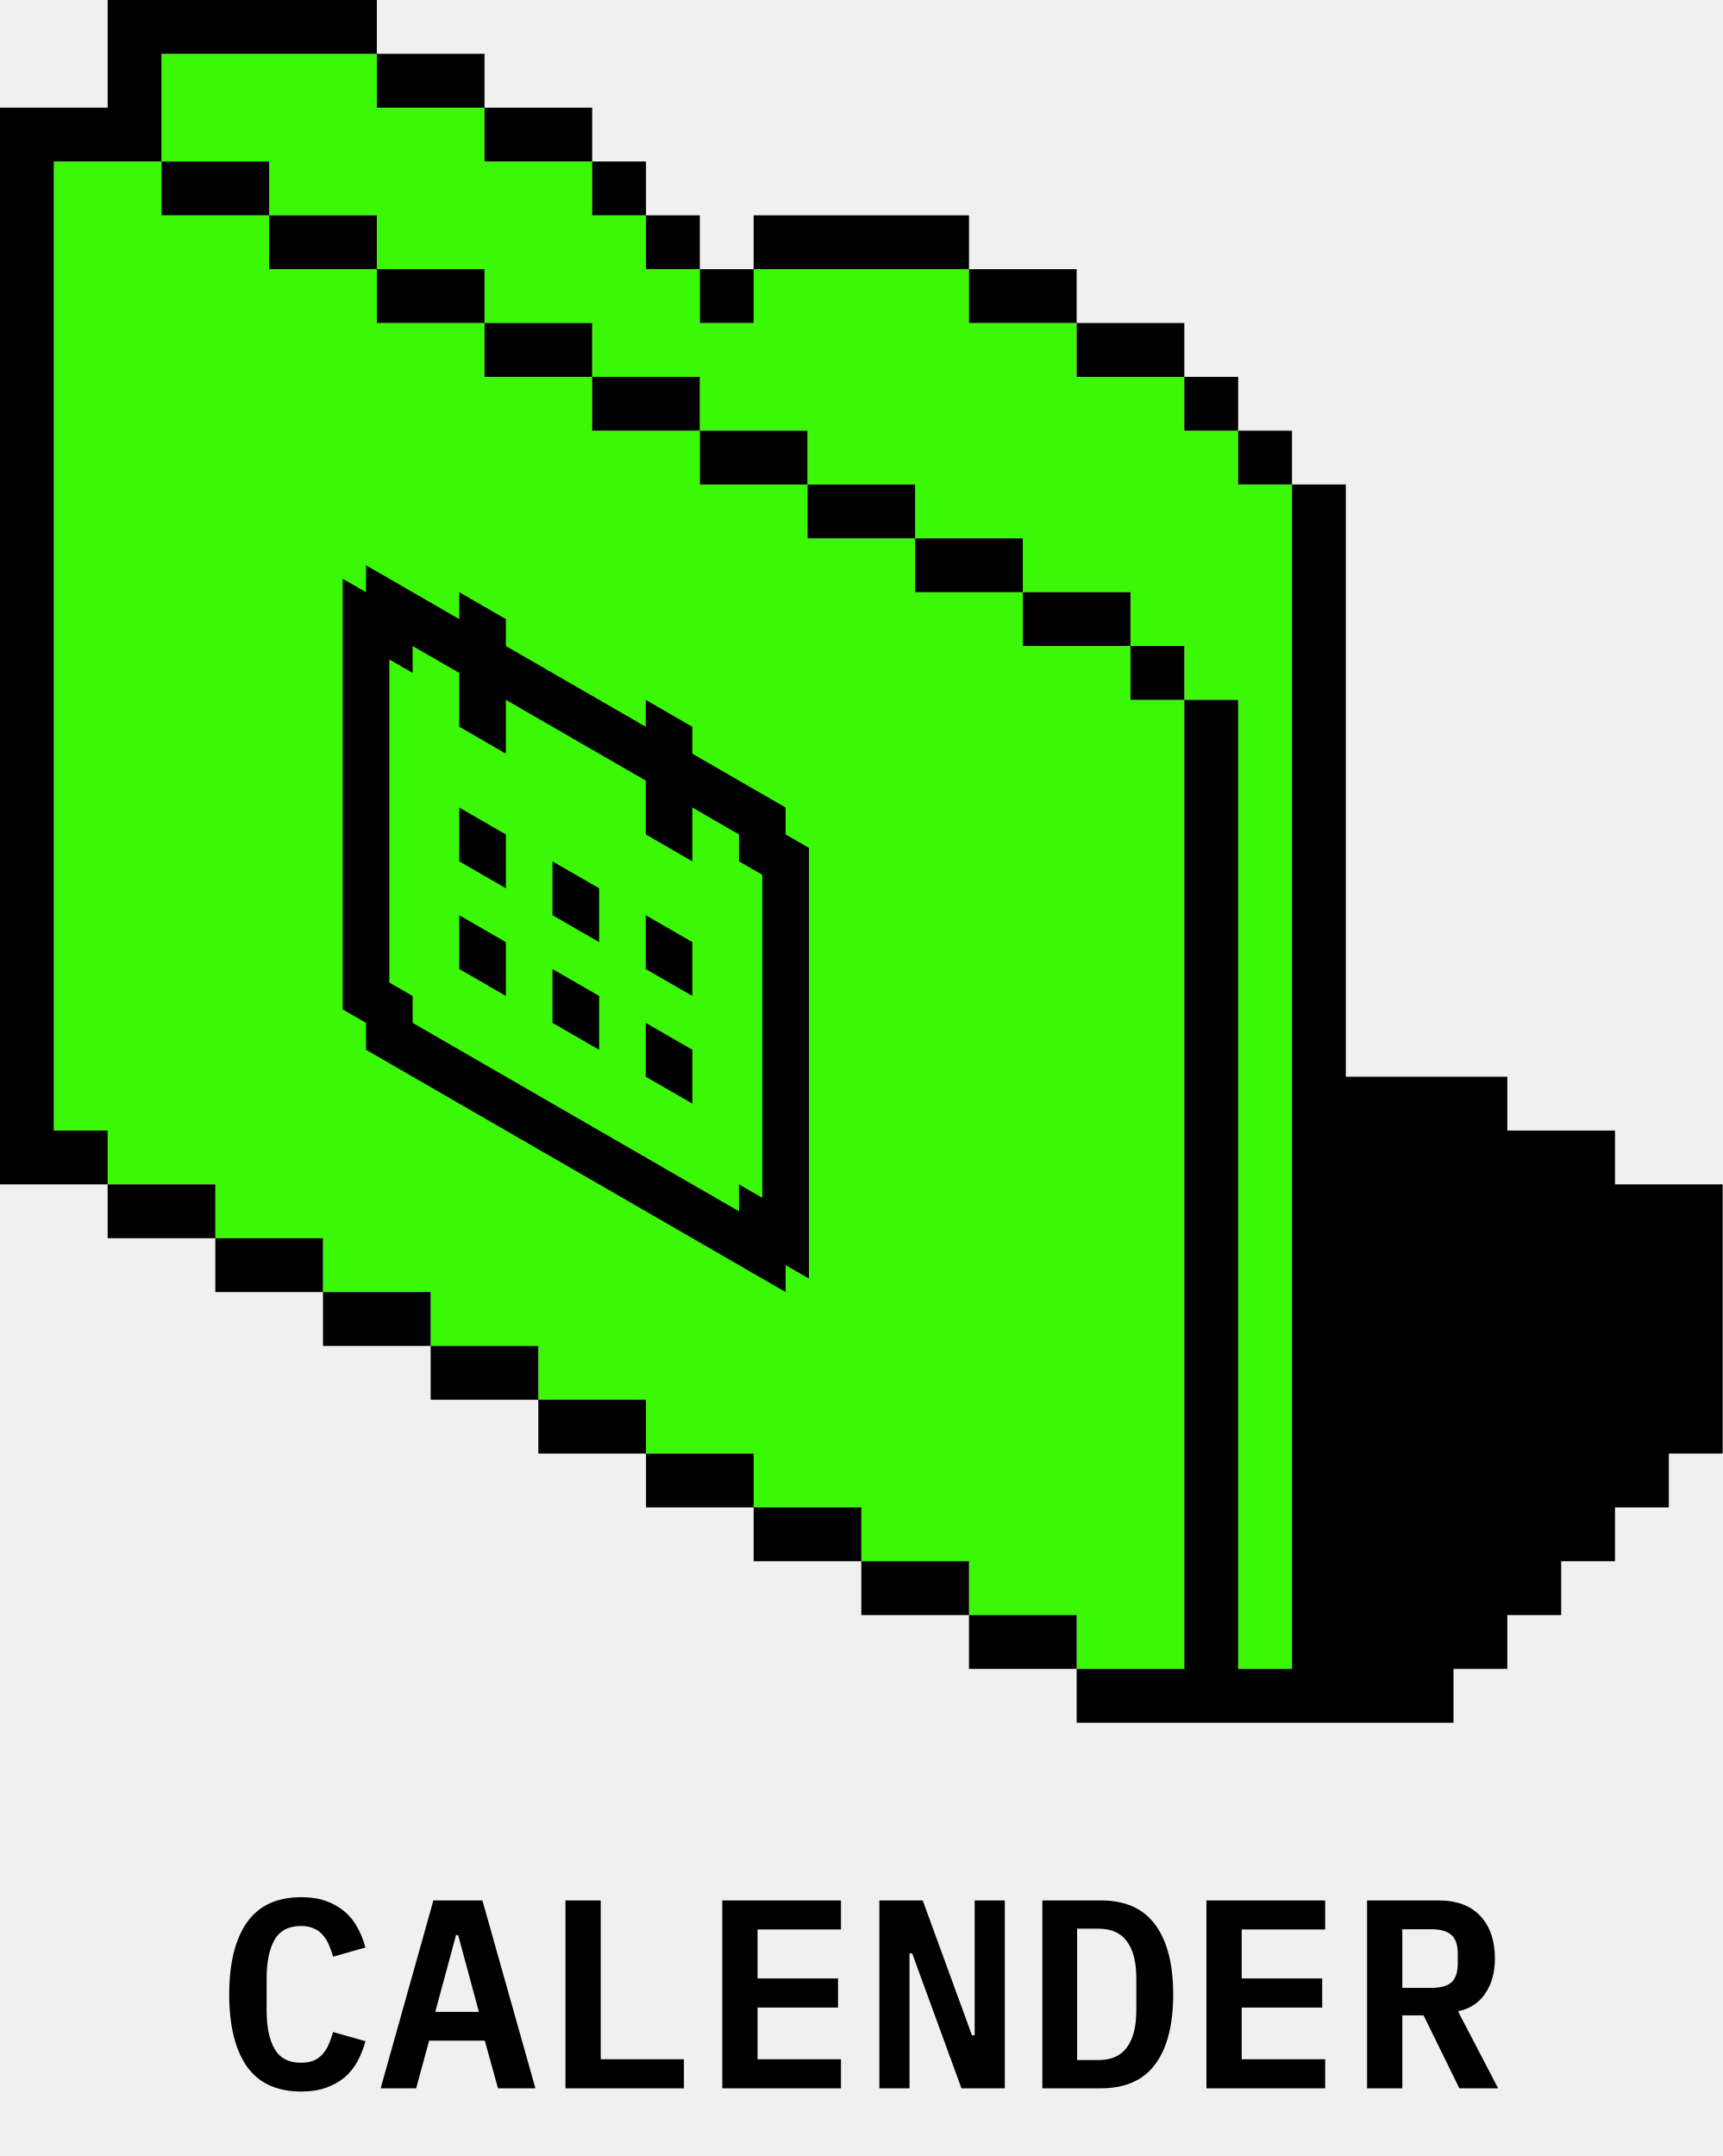
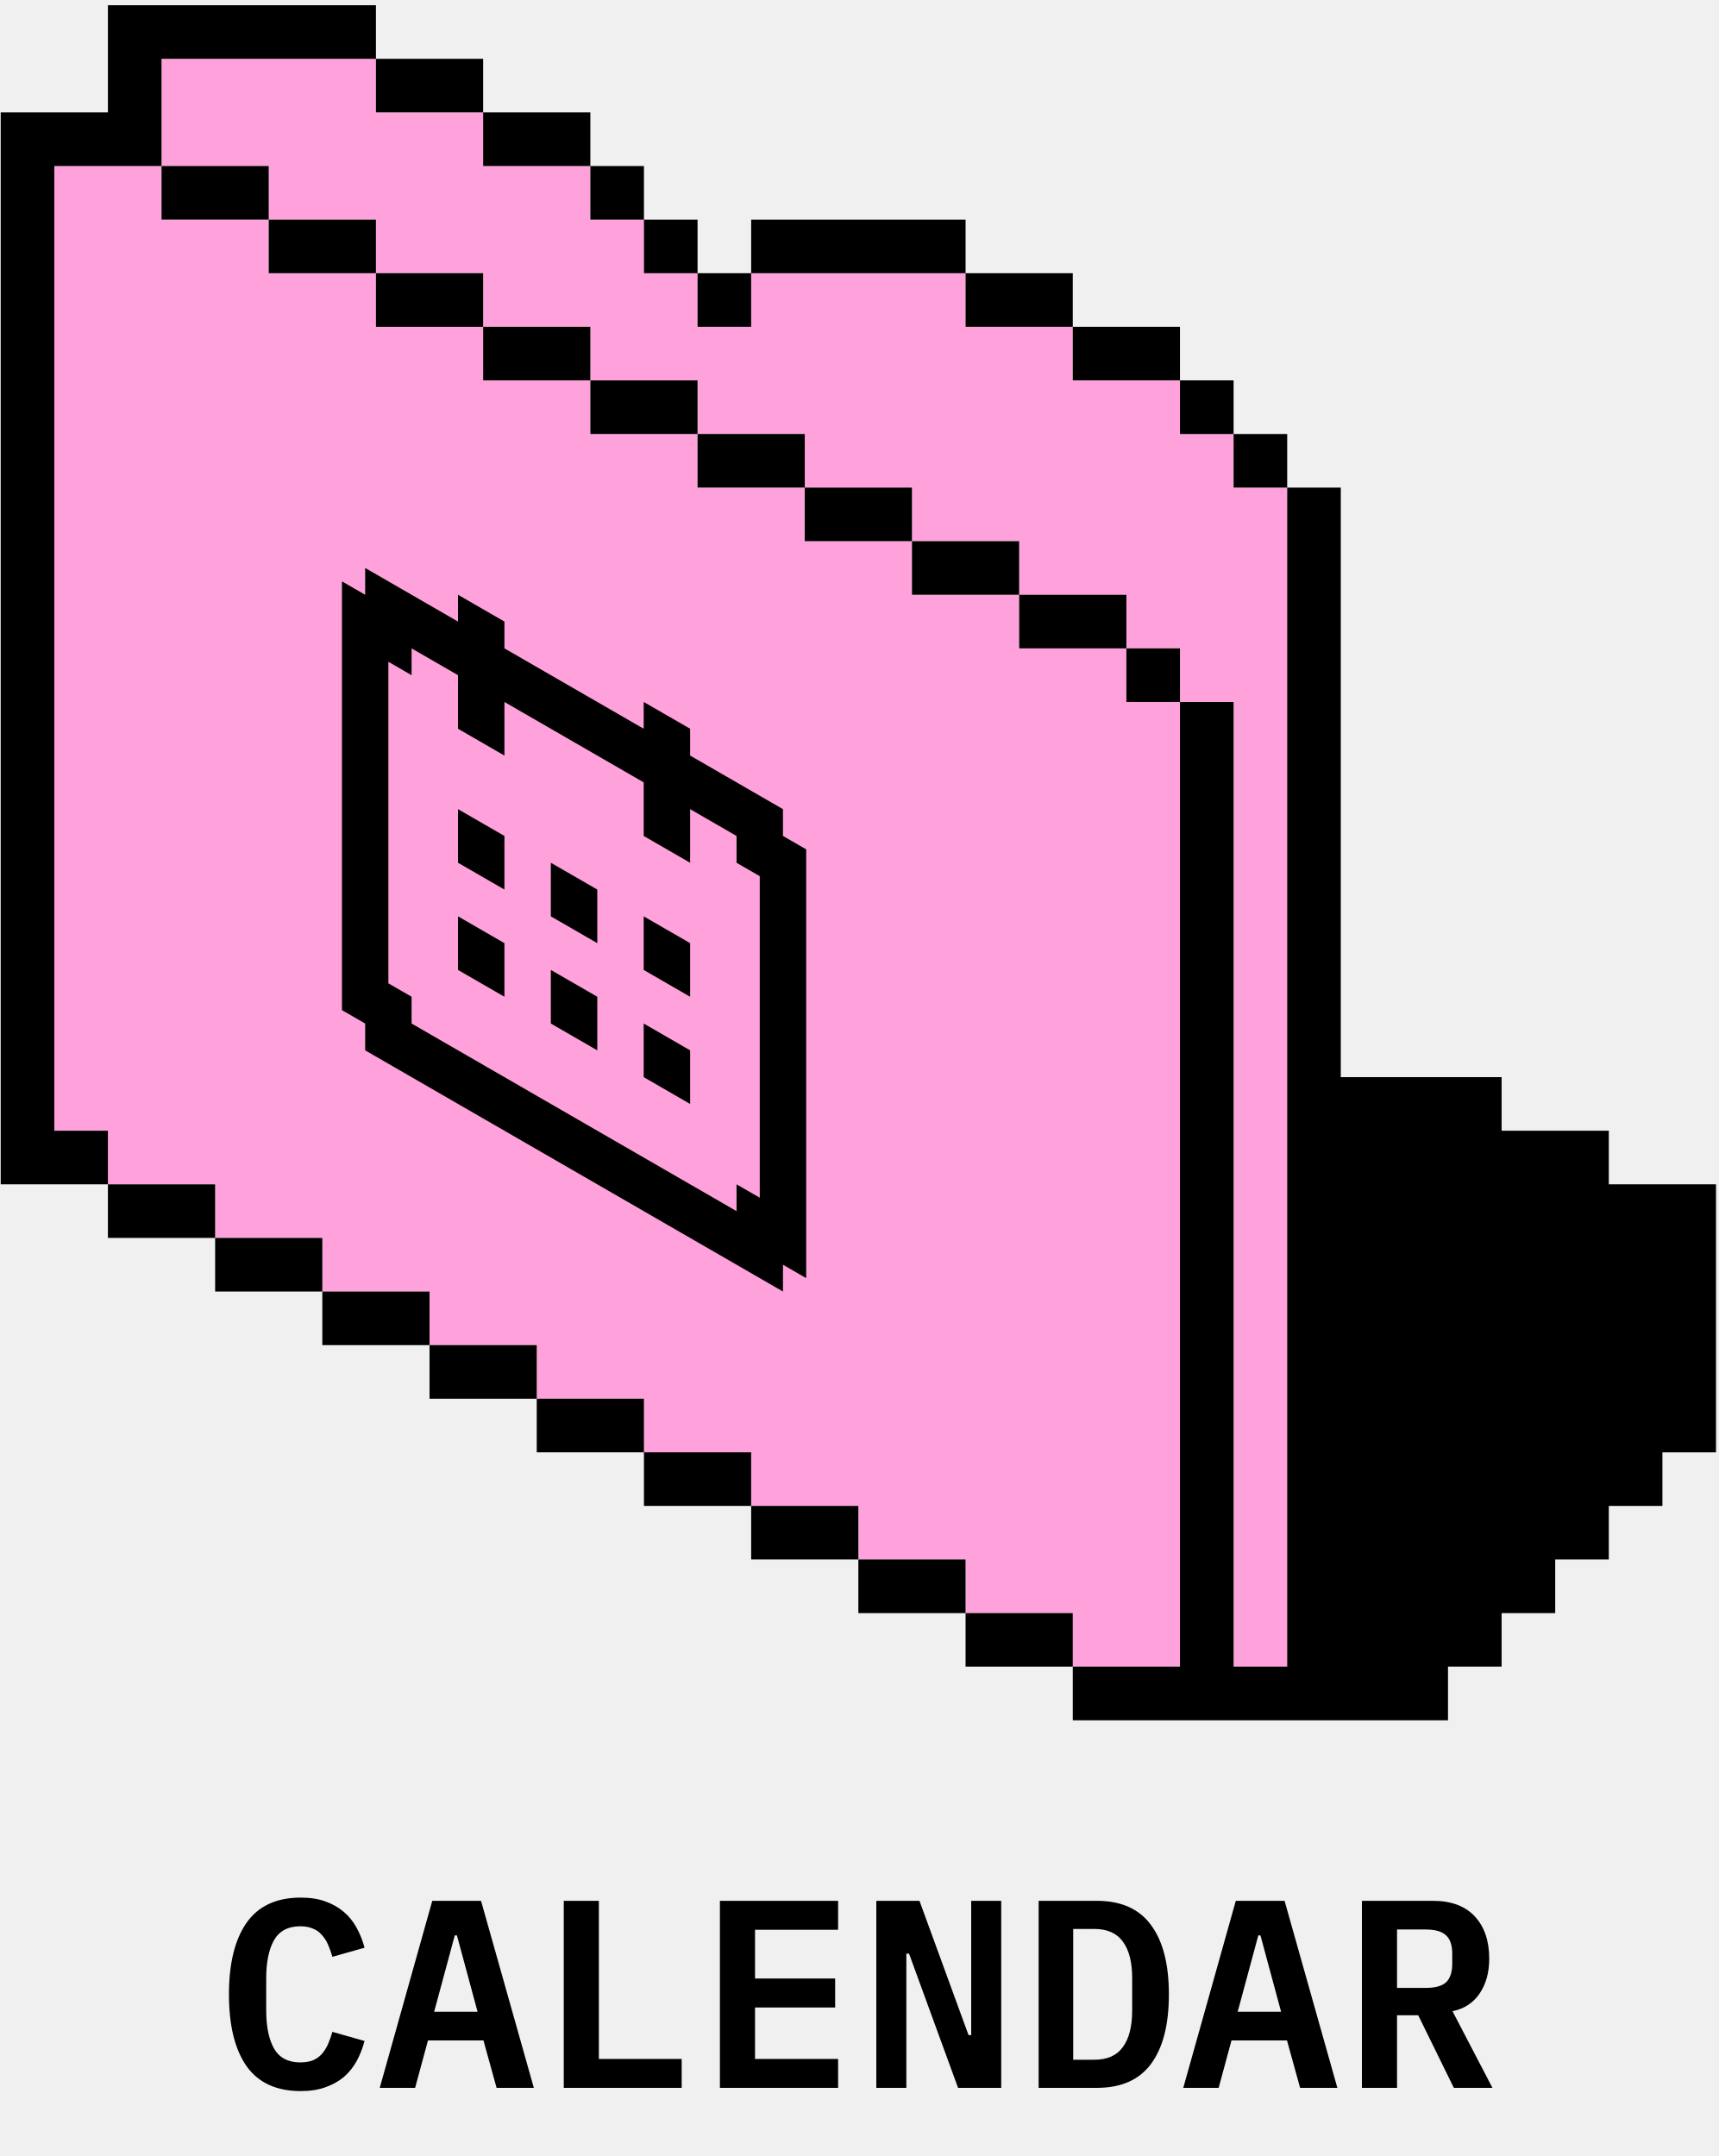
- <svg xmlns="http://www.w3.org/2000/svg" width="167" height="209" viewBox="0 0 167 209" fill="none">
-   <g clip-path="url(#clip0_213_32523)">
-     <path fill-rule="evenodd" clip-rule="evenodd" d="M15.656 5.219V15.656H5.219V109.594H10.438V114.812H20.875V120.031H31.312V125.25H41.75V130.469H52.188V135.688H62.625V140.906H73.062V146.125H83.5V151.344H93.938V156.562H104.375V161.781H114.812V67.844H120.031V161.781H125.25V46.969H120.031V41.75H114.812V36.531H104.375V31.312H93.938V26.094H73.062V31.312H67.844V26.094H62.625V20.875H57.406V15.656H46.969V10.438H36.531V5.219H15.656ZM109.594 62.625H114.812V67.844H109.594V62.625ZM99.156 57.406H109.594V62.625H99.156V57.406ZM88.719 52.188H99.156V57.406H88.719V52.188ZM78.281 46.969H88.719V52.188H78.281V46.969ZM67.844 41.75H78.281V46.969H67.844V41.75ZM57.406 36.531H67.844V41.75H57.406V36.531ZM46.969 31.312H57.406V36.531H46.969V31.312ZM36.531 26.094H46.969V31.312H36.531V26.094ZM26.094 20.875H36.531V26.094H26.094V20.875ZM26.094 20.875V15.656H15.656V20.875H26.094Z" fill="#3BF906" />
-     <g clip-path="url(#clip1_213_32523)">
-       <path fill-rule="evenodd" clip-rule="evenodd" d="M76.158 78.281L76.158 80.891L78.418 82.195L78.418 123.945L76.158 122.641L76.158 125.25L35.482 101.766L35.482 99.156L33.222 97.852L33.222 56.102L35.482 57.406L35.482 54.797L44.521 60.016L44.521 57.406L49.041 60.016L49.041 62.625L62.599 70.453L62.599 67.844L67.119 70.453L67.119 73.062L76.158 78.281ZM71.638 114.812L73.898 116.117L73.898 84.805L71.638 83.5L71.638 80.891L67.119 78.281L67.119 80.891L67.119 83.5L62.599 80.891L62.599 75.672L49.041 67.844L49.041 73.062L44.521 70.453L44.521 65.234L40.002 62.625L40.002 65.234L37.742 63.93L37.742 95.242L40.002 96.547L40.002 99.156L71.638 117.422L71.638 114.812ZM62.599 88.719L67.119 91.328L67.119 96.547L62.599 93.938L62.599 88.719ZM58.08 86.109L53.56 83.5L53.56 88.719L58.08 91.328L58.08 86.109ZM49.041 80.891L44.521 78.281L44.521 83.5L49.041 86.109L49.041 80.891ZM49.041 91.328L44.521 88.719L44.521 93.938L49.041 96.547L49.041 91.328ZM53.56 93.938L58.08 96.547L58.08 101.766L53.56 99.156L53.56 93.938ZM67.119 101.766L62.599 99.156L62.599 104.375L67.119 106.984L67.119 101.766Z" fill="black" />
+ <svg xmlns="http://www.w3.org/2000/svg" width="165" height="207" viewBox="0 0 165 207" fill="none">
+   <g clip-path="url(#clip0_263_32954)">
+     <path fill-rule="evenodd" clip-rule="evenodd" d="M15.506 5.647V15.939H5.215V108.563H10.361V113.709H20.652V118.855H30.944V124H41.235V129.146H51.527V134.292H61.819V139.438H72.11V144.584H82.402V149.729H92.693V154.875H102.985V160.021H113.277V67.397H118.422V160.021H123.568V46.813H118.422V41.668H113.277V36.522H102.985V31.376H92.693V26.23H72.11V31.376H66.964V26.23H61.819V21.084H56.673V15.939H46.381V10.793H36.09V5.647H15.506ZM108.131 62.251H113.277V67.397H108.131V62.251ZM97.839 57.105H108.131V62.251H97.839V57.105ZM87.548 51.959H97.839V57.105H87.548V51.959ZM77.256 46.813H87.548V51.959H77.256V46.813ZM66.964 41.668H77.256V46.813H66.964V41.668ZM56.673 36.522H66.964V41.668H56.673V36.522ZM46.381 31.376H56.673V36.522H46.381V31.376ZM36.09 26.23H46.381V31.376H36.09V26.23ZM25.798 21.084H36.09V26.23H25.798V21.084ZM25.798 21.084V15.939H15.506V21.084H25.798Z" fill="#FFA1DA" />
+     <g clip-path="url(#clip1_263_32954)">
+       <path fill-rule="evenodd" clip-rule="evenodd" d="M75.163 77.688L75.163 80.261L77.391 81.547L77.391 122.714L75.163 121.427L75.163 124L35.055 100.844L35.055 98.271L32.827 96.985L32.827 55.819L35.055 57.105L35.055 54.532L43.968 59.678L43.968 57.105L48.425 59.678L48.425 62.251L61.794 69.969L61.794 67.397L66.25 69.969L66.25 72.542L75.163 77.688ZM70.707 113.709L72.935 114.995L72.935 84.12L70.707 82.834L70.707 80.261L66.25 77.688L66.25 80.261L66.25 82.834L61.794 80.261L61.794 75.115L48.425 67.397L48.425 72.542L43.968 69.969L43.968 64.824L39.512 62.251L39.512 64.824L37.283 63.537L37.283 94.412L39.512 95.698L39.512 98.271L70.707 116.282L70.707 113.709ZM61.794 87.98L66.25 90.553L66.25 95.698L61.794 93.126L61.794 87.98ZM48.424 80.261L43.968 77.688L43.968 82.834L48.424 85.407L48.424 80.261ZM57.337 85.407L52.88 82.834L52.88 87.98L57.337 90.553L57.337 85.407ZM48.424 90.553L43.968 87.98L43.968 93.126L48.424 95.698L48.424 90.553ZM52.88 93.126L57.337 95.698L57.337 100.844L52.88 98.271L52.88 93.126ZM66.25 100.844L61.794 98.271L61.794 103.417L66.25 105.99L66.25 100.844Z" fill="black" />
    </g>
-     <path d="M10.438 0H36.531V5.219H15.656V15.656H5.219V109.594H10.438V114.812H0V10.438H10.438V0Z" fill="black" />
-     <path d="M20.875 120.031V114.812H10.438V120.031H20.875Z" fill="black" />
-     <path d="M31.312 125.25V120.031H20.875V125.25H31.312Z" fill="black" />
-     <path d="M41.75 130.469V125.25H31.312V130.469H41.75Z" fill="black" />
-     <path d="M52.188 135.688V130.469H41.75V135.688H52.188Z" fill="black" />
-     <path d="M62.625 140.906V135.688H52.188V140.906H62.625Z" fill="black" />
-     <path d="M73.062 146.125V140.906H62.625V146.125H73.062Z" fill="black" />
-     <path d="M83.5 151.344V146.125H73.062V151.344H83.5Z" fill="black" />
-     <path d="M93.938 156.562V151.344H83.5V156.562H93.938Z" fill="black" />
-     <path d="M104.375 161.781V156.562H93.938V161.781H104.375Z" fill="black" />
-     <path d="M114.812 67.844V161.781H104.375V167H140.906V161.781H146.125V156.562H151.344V151.344H156.562V146.125H161.781V140.906H167V114.812H156.562V109.594H146.125V104.375H130.469V46.969H125.25V41.75H120.031V36.531H114.812V31.312H104.375V26.094H93.938V20.875H73.062V26.094H67.844V20.875H62.625V15.656H57.406V10.438H46.969V5.219H36.531V10.438H46.969V15.656H57.406V20.875H62.625V26.094H67.844V31.312H73.062V26.094H93.938V31.312H104.375V36.531H114.812V41.75H120.031V46.969H125.25V161.781H120.031V67.844H114.812Z" fill="black" />
-     <path d="M109.594 62.625V67.844H114.812V62.625H109.594Z" fill="black" />
-     <path d="M99.156 57.406H109.594V62.625H99.156V57.406Z" fill="black" />
-     <path d="M88.719 52.188H99.156V57.406H88.719V52.188Z" fill="black" />
-     <path d="M78.281 46.969H88.719V52.188H78.281V46.969Z" fill="black" />
-     <path d="M67.844 41.75H78.281V46.969H67.844V41.75Z" fill="black" />
-     <path d="M57.406 36.531H67.844V41.75H57.406V36.531Z" fill="black" />
-     <path d="M46.969 31.312H57.406V36.531H46.969V31.312Z" fill="black" />
-     <path d="M36.531 26.094H46.969V31.312H36.531V26.094Z" fill="black" />
-     <path d="M26.094 20.875H36.531V26.094H26.094V20.875Z" fill="black" />
-     <path d="M26.094 20.875V15.656H15.656V20.875H26.094Z" fill="black" />
+     <path d="M10.36 0.501H36.089V5.647H15.506V15.939H5.214V108.563H10.36V113.709H0.068V10.793H10.36V0.501Z" fill="black" />
+     <path d="M20.652 118.855V113.709H10.36V118.855H20.652Z" fill="black" />
+     <path d="M30.943 124V118.855H20.652V124H30.943Z" fill="black" />
+     <path d="M41.235 129.146V124H30.943V129.146H41.235Z" fill="black" />
+     <path d="M51.526 134.292V129.146H41.235V134.292H51.526Z" fill="black" />
+     <path d="M61.818 139.438V134.292H51.526V139.438H61.818Z" fill="black" />
+     <path d="M72.11 144.584V139.438H61.818V144.584H72.11Z" fill="black" />
+     <path d="M82.401 149.729V144.584H72.11V149.729H82.401Z" fill="black" />
+     <path d="M92.693 154.875V149.729H82.401V154.875H92.693Z" fill="black" />
+     <path d="M102.984 160.021V154.875H92.693V160.021H102.984Z" fill="black" />
+     <path d="M113.276 67.397V160.021H102.984V165.167H139.005V160.021H144.151V154.875H149.297V149.729H154.442V144.584H159.588V139.438H164.734V113.709H154.442V108.563H144.151V103.417H128.713V46.813H123.568V41.668H118.422V36.522H113.276V31.376H102.984V26.23H92.693V21.084H72.11V26.23H66.964V21.084H61.818V15.939H56.672V10.793H46.381V5.647H36.089V10.793H46.381V15.939H56.672V21.084H61.818V26.23H66.964V31.376H72.11V26.23H92.693V31.376H102.984V36.522H113.276V41.668H118.422V46.813H123.568V160.021H118.422V67.397H113.276Z" fill="black" />
+     <path d="M108.13 62.251V67.397H113.276V62.251H108.13Z" fill="black" />
+     <path d="M97.839 57.105H108.13V62.251H97.839V57.105Z" fill="black" />
+     <path d="M87.547 51.959H97.839V57.105H87.547V51.959Z" fill="black" />
+     <path d="M77.255 46.813H87.547V51.959H77.255V46.813Z" fill="black" />
+     <path d="M66.964 41.668H77.255V46.813H66.964V41.668Z" fill="black" />
+     <path d="M56.672 36.522H66.964V41.668H56.672V36.522Z" fill="black" />
+     <path d="M46.381 31.376H56.672V36.522H46.381V31.376Z" fill="black" />
+     <path d="M36.089 26.23H46.381V31.376H36.089V26.23Z" fill="black" />
+     <path d="M25.797 21.084H36.089V26.23H25.797V21.084Z" fill="black" />
+     <path d="M25.797 21.084V15.939H15.506V21.084H25.797Z" fill="black" />
  </g>
-   <path d="M29.214 202.751C26.83 202.751 25.065 201.933 23.917 200.298C22.786 198.663 22.221 196.34 22.221 193.331C22.221 190.339 22.786 188.025 23.917 186.39C25.065 184.737 26.83 183.911 29.214 183.911C30.118 183.911 30.91 184.033 31.588 184.276C32.284 184.52 32.884 184.859 33.389 185.294C33.893 185.711 34.311 186.225 34.641 186.833C34.972 187.425 35.233 188.077 35.424 188.79L32.293 189.678C32.171 189.26 32.032 188.869 31.875 188.503C31.719 188.138 31.518 187.825 31.275 187.564C31.049 187.286 30.762 187.077 30.414 186.938C30.066 186.781 29.648 186.703 29.161 186.703C27.979 186.703 27.126 187.155 26.604 188.06C26.1 188.964 25.848 190.2 25.848 191.765V194.896C25.848 196.462 26.1 197.697 26.604 198.602C27.126 199.506 27.979 199.959 29.161 199.959C29.648 199.959 30.066 199.889 30.414 199.75C30.762 199.593 31.049 199.385 31.275 199.124C31.518 198.845 31.719 198.523 31.875 198.158C32.032 197.793 32.171 197.401 32.293 196.984L35.424 197.871C35.233 198.584 34.972 199.245 34.641 199.854C34.311 200.446 33.893 200.959 33.389 201.394C32.884 201.811 32.284 202.142 31.588 202.385C30.91 202.629 30.118 202.751 29.214 202.751ZM48.278 202.438L46.999 197.819H41.598L40.345 202.438H36.901L42.015 184.224H46.764L51.905 202.438H48.278ZM44.416 187.59H44.207L42.198 195.027H46.425L44.416 187.59ZM54.817 202.438V184.224H58.236V199.619H66.299V202.438H54.817ZM70.02 202.438V184.224H81.527V187.042H73.438V191.791H81.24V194.609H73.438V199.619H81.527V202.438H70.02ZM88.432 189.365H88.171V202.438H85.248V184.224H89.449L94.225 197.297H94.486V184.224H97.408V202.438H93.207L88.432 189.365ZM101.051 184.224H106.713C109.079 184.224 110.836 185.007 111.984 186.573C113.15 188.138 113.732 190.391 113.732 193.331C113.732 196.288 113.15 198.55 111.984 200.115C110.836 201.663 109.079 202.438 106.713 202.438H101.051V184.224ZM106.478 199.698C107.731 199.698 108.653 199.289 109.244 198.471C109.853 197.654 110.158 196.462 110.158 194.896V191.739C110.158 190.191 109.853 189.008 109.244 188.19C108.653 187.373 107.731 186.964 106.478 186.964H104.417V199.698H106.478ZM116.958 202.438V184.224H128.465V187.042H120.376V191.791H128.178V194.609H120.376V199.619H128.465V202.438H116.958ZM135.944 202.438H132.526V184.224H139.441C141.215 184.224 142.572 184.729 143.511 185.738C144.451 186.746 144.92 188.121 144.92 189.86C144.92 191.2 144.607 192.331 143.981 193.252C143.372 194.157 142.493 194.731 141.345 194.975L145.233 202.438H141.476L138.005 195.366H135.944V202.438ZM138.736 192.705C139.658 192.705 140.319 192.522 140.719 192.157C141.119 191.774 141.319 191.174 141.319 190.356V189.365C141.319 188.547 141.119 187.955 140.719 187.59C140.319 187.207 139.658 187.016 138.736 187.016H135.944V192.705H138.736Z" fill="black" />
+   <path d="M28.874 200.767C26.524 200.767 24.783 199.961 23.651 198.349C22.536 196.736 21.979 194.446 21.979 191.479C21.979 188.529 22.536 186.247 23.651 184.635C24.783 183.006 26.524 182.191 28.874 182.191C29.766 182.191 30.546 182.311 31.215 182.551C31.901 182.791 32.493 183.126 32.99 183.554C33.488 183.966 33.9 184.472 34.225 185.072C34.551 185.656 34.809 186.299 34.997 187.002L31.91 187.877C31.79 187.465 31.653 187.079 31.498 186.719C31.344 186.359 31.147 186.05 30.907 185.793C30.683 185.518 30.401 185.313 30.057 185.175C29.714 185.021 29.303 184.944 28.822 184.944C27.656 184.944 26.816 185.39 26.301 186.282C25.804 187.174 25.555 188.391 25.555 189.935V193.023C25.555 194.566 25.804 195.784 26.301 196.676C26.816 197.568 27.656 198.014 28.822 198.014C29.303 198.014 29.714 197.946 30.057 197.808C30.401 197.654 30.683 197.448 30.907 197.191C31.147 196.916 31.344 196.599 31.498 196.239C31.653 195.879 31.79 195.493 31.91 195.081L34.997 195.956C34.809 196.659 34.551 197.311 34.225 197.911C33.9 198.494 33.488 199 32.99 199.429C32.493 199.841 31.901 200.167 31.215 200.407C30.546 200.647 29.766 200.767 28.874 200.767ZM47.672 200.458L46.411 195.904H41.085L39.85 200.458H36.454L41.497 182.5H46.179L51.248 200.458H47.672ZM43.864 185.819H43.658L41.677 193.151H45.845L43.864 185.819ZM54.12 200.458V182.5H57.49V197.68H65.44V200.458H54.12ZM69.11 200.458V182.5H80.456V185.278H72.48V189.961H80.173V192.74H72.48V197.68H80.456V200.458H69.11ZM87.264 187.568H87.007V200.458H84.125V182.5H88.268L92.976 195.39H93.233V182.5H96.115V200.458H91.973L87.264 187.568ZM99.707 182.5H105.29C107.623 182.5 109.355 183.271 110.487 184.815C111.637 186.359 112.211 188.58 112.211 191.479C112.211 194.395 111.637 196.625 110.487 198.168C109.355 199.695 107.623 200.458 105.29 200.458H99.707V182.5ZM105.059 197.757C106.294 197.757 107.203 197.354 107.786 196.548C108.386 195.741 108.686 194.566 108.686 193.023V189.909C108.686 188.383 108.386 187.217 107.786 186.41C107.203 185.604 106.294 185.201 105.059 185.201H103.026V197.757H105.059ZM124.808 200.458L123.548 195.904H118.222L116.987 200.458H113.591L118.634 182.5H123.316L128.385 200.458H124.808ZM121.001 185.819H120.795L118.814 193.151H122.982L121.001 185.819ZM134.112 200.458H130.742V182.5H137.56C139.31 182.5 140.647 182.997 141.574 183.992C142.5 184.987 142.963 186.342 142.963 188.057C142.963 189.378 142.654 190.493 142.037 191.402C141.437 192.294 140.57 192.86 139.438 193.1L143.272 200.458H139.567L136.145 193.486H134.112V200.458ZM136.865 190.861C137.774 190.861 138.426 190.681 138.821 190.321C139.215 189.944 139.412 189.352 139.412 188.546V187.568C139.412 186.762 139.215 186.179 138.821 185.819C138.426 185.441 137.774 185.253 136.865 185.253H134.112V190.861H136.865Z" fill="black" />
  <defs>
-     <clipPath id="clip0_213_32523">
-       <rect width="167" height="167" fill="white" />
+     <clipPath id="clip0_263_32954">
+       <rect width="164.666" height="164.666" fill="white" transform="translate(0.0683594 0.50116)" />
    </clipPath>
-     <clipPath id="clip1_213_32523">
-       <rect width="62.625" height="62.625" fill="white" transform="matrix(0.866025 0.5 -2.20305e-08 1 28.7031 40.4453)" />
+     <clipPath id="clip1_263_32954">
+       <rect width="61.75" height="61.75" fill="white" transform="matrix(0.866025 0.5 -2.20305e-08 1 28.3701 40.3811)" />
    </clipPath>
  </defs>
</svg>
